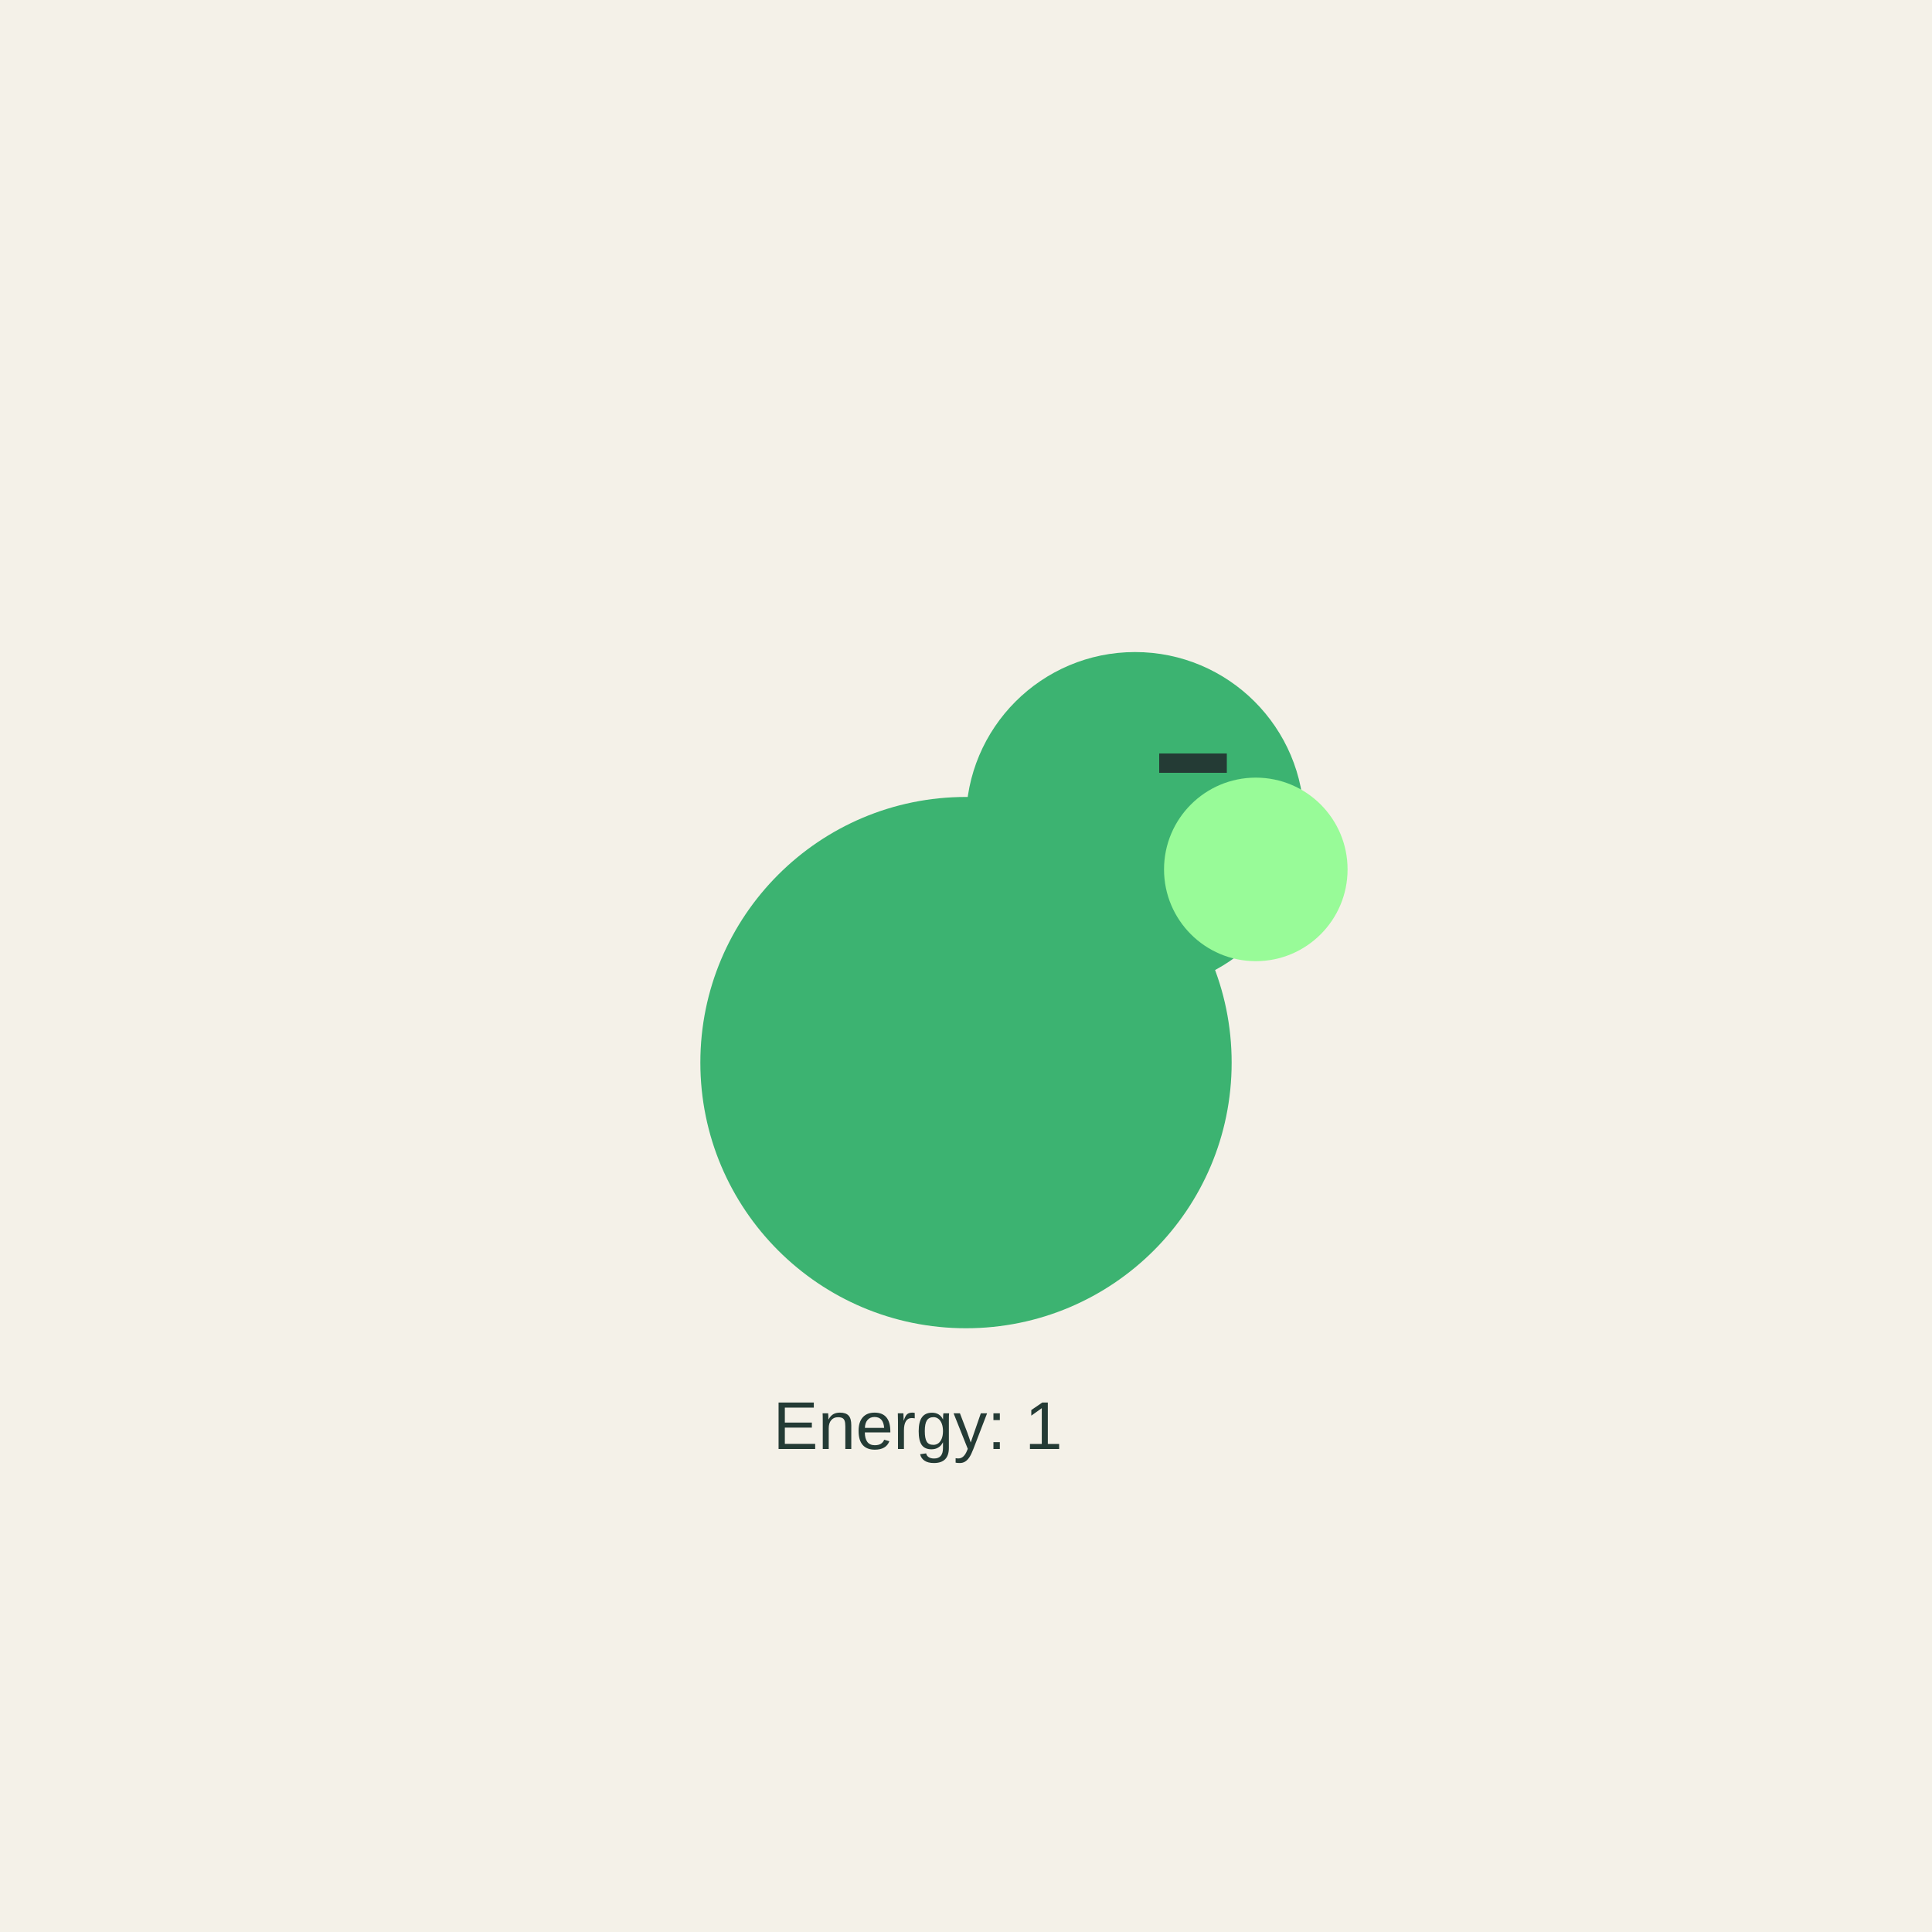
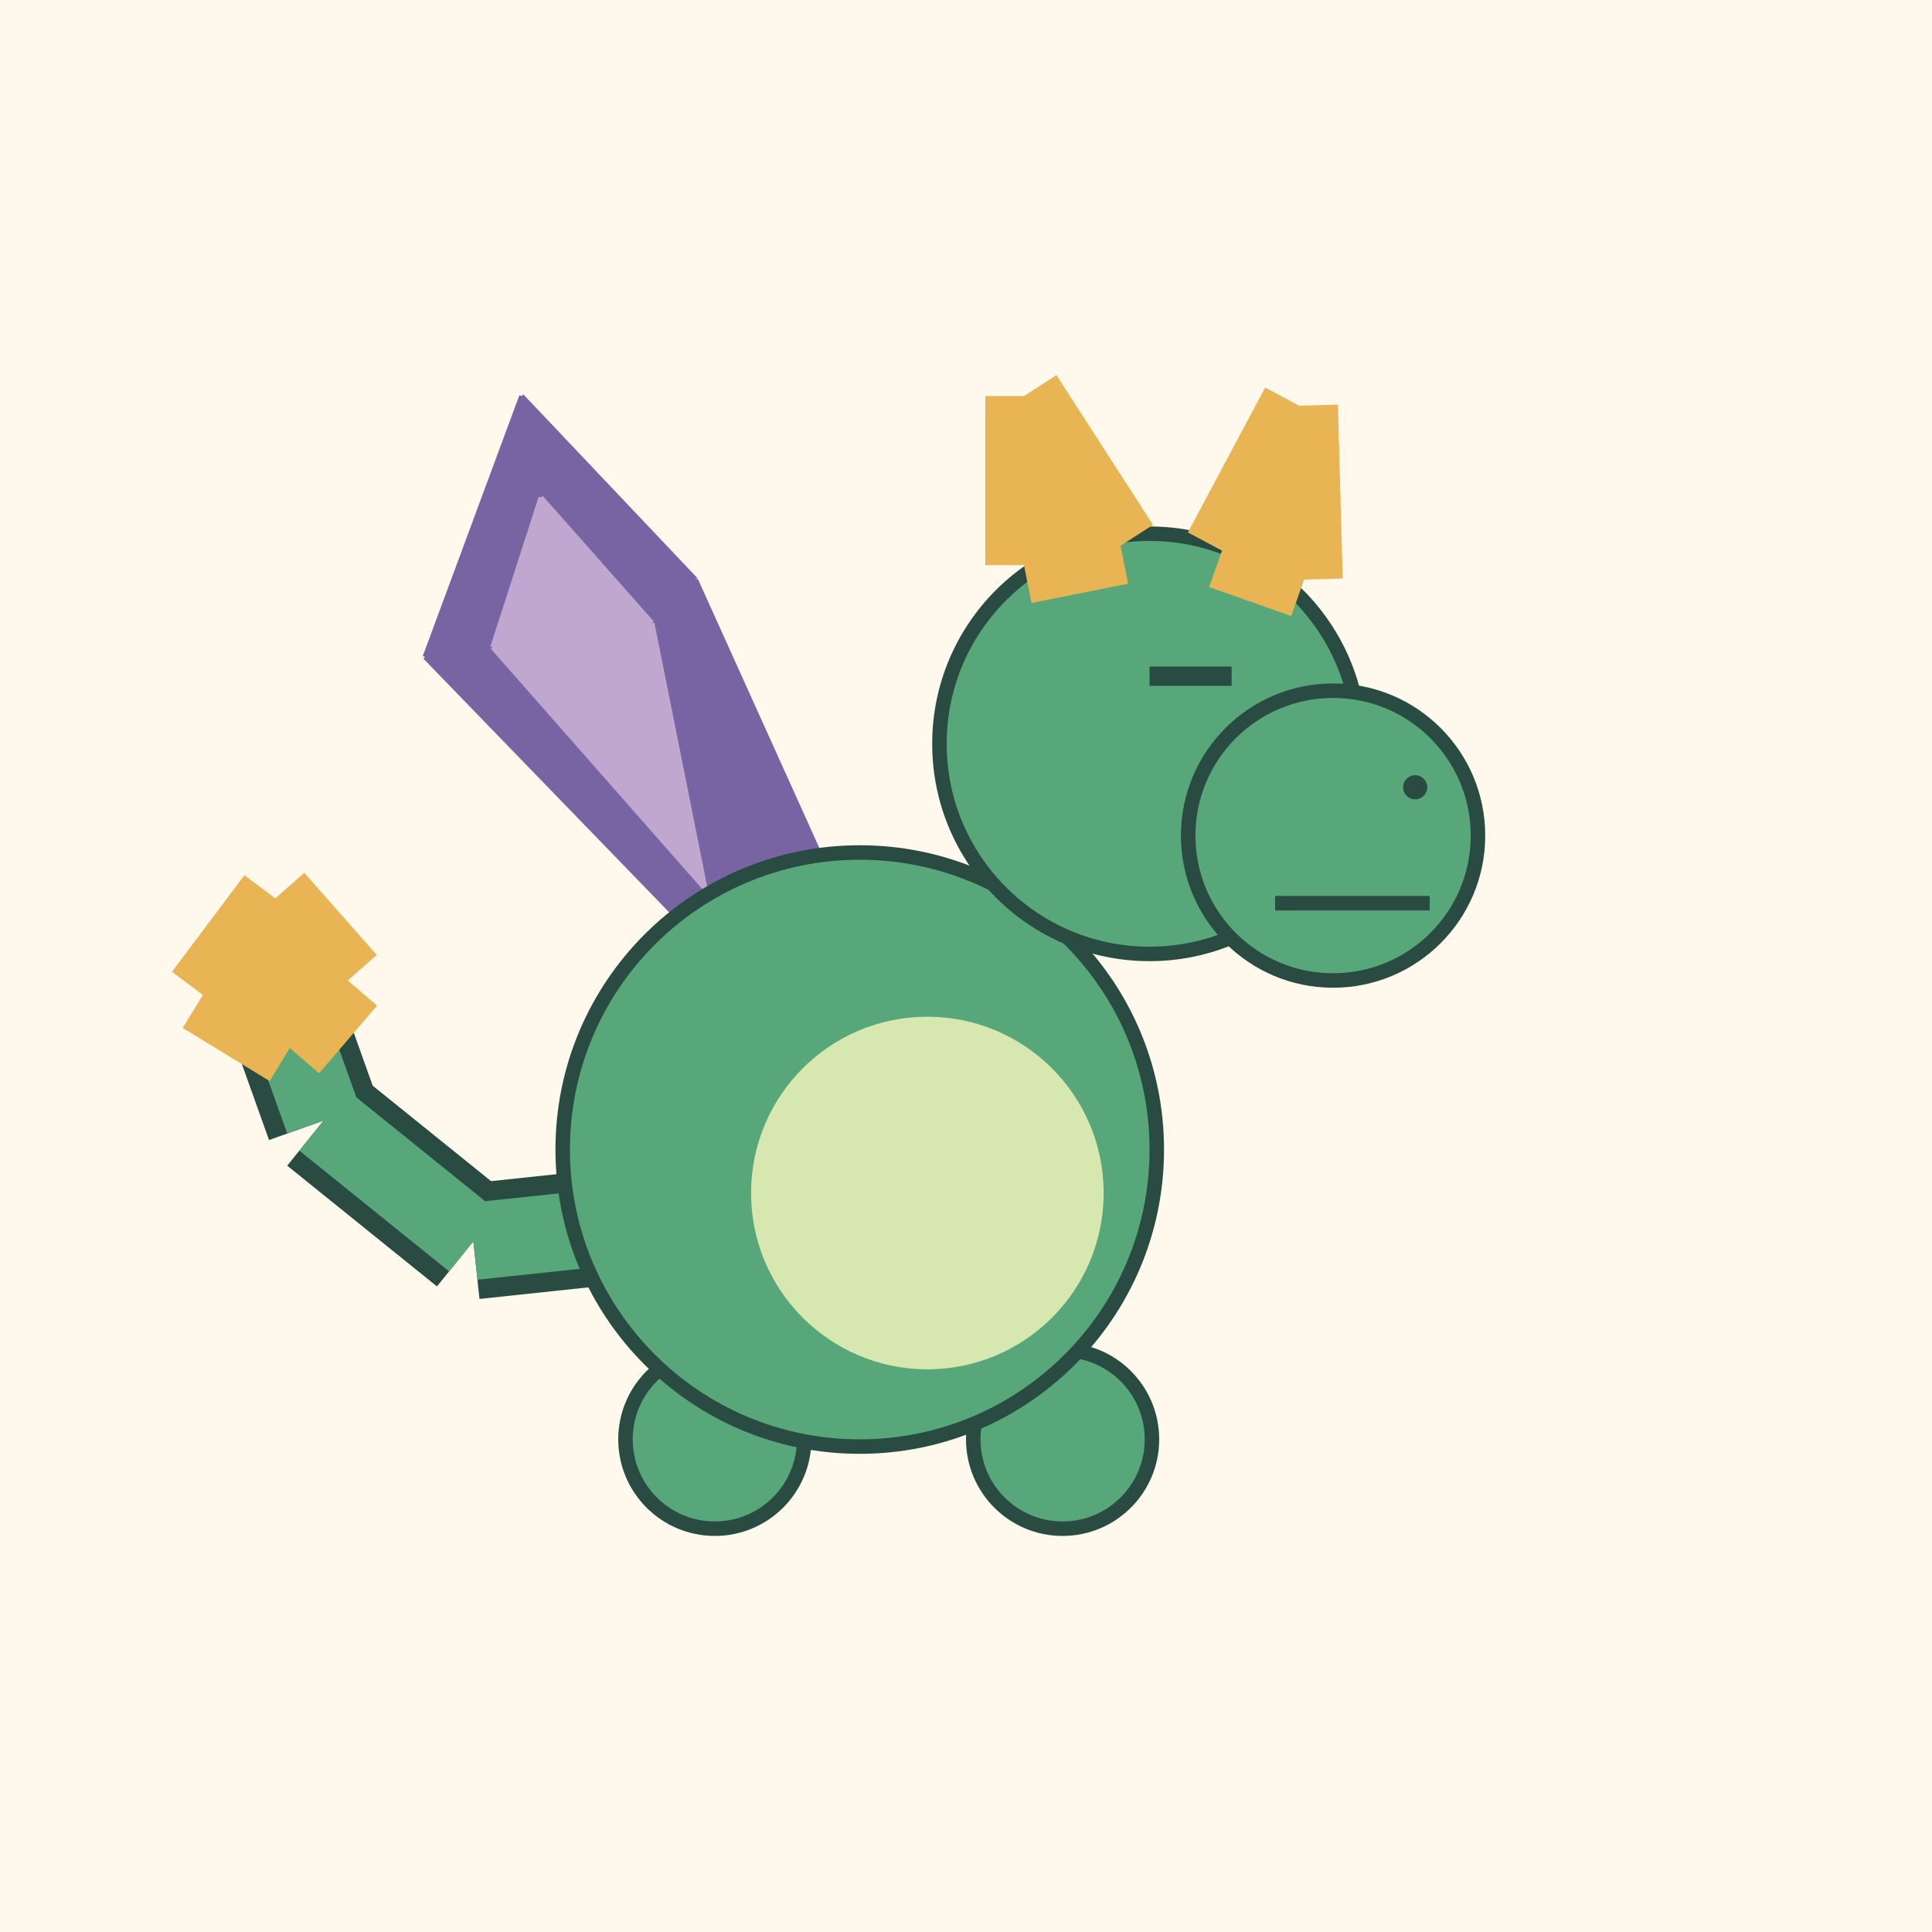
<svg xmlns="http://www.w3.org/2000/svg" viewBox="0 0 400 400">
-   <rect width="400" height="400" fill="#f4f1e8" />
-   <circle cx="200" cy="220" r="55.0" fill="mediumseagreen" />
-   <circle cx="235" cy="170" r="35.0" fill="mediumseagreen" />
-   <circle cx="260" cy="180" r="19.0" fill="palegreen" />
-   <line x1="240" y1="158" x2="254" y2="158" stroke="#243b35" stroke-width="4" />
-   <text x="190" y="300" text-anchor="middle" font-family="Arial,sans-serif" font-size="14" fill="#243b35">Energy: 1</text>
+   <rect width="400" height="400" fill="#fff8ed" />
+   <line x1="150" y1="200" x2="88" y2="136" stroke="#7964a3" stroke-width="1" />
+   <line x1="88" y1="136" x2="108" y2="82" stroke="#7964a3" stroke-width="1" />
+   <line x1="108" y1="82" x2="144" y2="120" stroke="#7964a3" stroke-width="1" />
+   <line x1="144" y1="120" x2="172" y2="182" stroke="#7964a3" stroke-width="1" />
+   <line x1="172" y1="182" x2="150" y2="200" stroke="#7964a3" stroke-width="1" />
+   <polygon points="150,200 88,136 108,82 144,120 172,182 150,200" fill="#7964a3" />
+   <line x1="146" y1="184" x2="102" y2="134" stroke="#c0a7cf" stroke-width="1" />
+   <line x1="102" y1="134" x2="112" y2="103" stroke="#c0a7cf" stroke-width="1" />
+   <line x1="112" y1="103" x2="135" y2="129" stroke="#c0a7cf" stroke-width="1" />
+   <line x1="135" y1="129" x2="146" y2="184" stroke="#c0a7cf" stroke-width="1" />
+   <polygon points="146,184 102,134 112,103 135,129 146,184" fill="#c0a7cf" />
+   <line x1="145" y1="252" x2="98" y2="257" stroke="#294b42" stroke-width="24" />
+   <line x1="98" y1="257" x2="67" y2="232" stroke="#294b42" stroke-width="24" />
+   <line x1="67" y1="232" x2="57" y2="204" stroke="#294b42" stroke-width="24" />
+   <line x1="145" y1="252" x2="98" y2="257" stroke="#58a77a" stroke-width="16" />
+   <line x1="98" y1="257" x2="67" y2="232" stroke="#58a77a" stroke-width="16" />
+   <line x1="67" y1="232" x2="57" y2="204" stroke="#58a77a" stroke-width="16" />
+   <line x1="57" y1="186" x2="42" y2="206" stroke="#e8b454" stroke-width="16" />
+   <line x1="42" y1="206" x2="60" y2="217" stroke="#e8b454" stroke-width="16" />
+   <line x1="60" y1="217" x2="72" y2="203" stroke="#e8b454" stroke-width="16" />
+   <line x1="72" y1="203" x2="57" y2="186" stroke="#e8b454" stroke-width="16" />
+   <polygon points="57,186 42,206 60,217 72,203 57,186" fill="#e8b454" />
+   <circle cx="148" cy="298" r="20.0" fill="#294b42" />
+   <circle cx="148" cy="298" r="17.0" fill="#58a77a" />
+   <circle cx="220" cy="298" r="20.0" fill="#294b42" />
+   <circle cx="220" cy="298" r="17.0" fill="#58a77a" />
+   <circle cx="178" cy="238" r="63.0" fill="#294b42" />
+   <circle cx="178" cy="238" r="60.0" fill="#58a77a" />
+   <circle cx="192" cy="247" r="36.5" fill="#d6e8af" />
+   <circle cx="238" cy="154" r="45.0" fill="#294b42" />
+   <circle cx="238" cy="154" r="42.0" fill="#58a77a" />
+   <circle cx="276" cy="173" r="31.5" fill="#294b42" />
+   <circle cx="276" cy="173" r="28.5" fill="#58a77a" />
+   <line x1="212" y1="117" x2="212" y2="82" stroke="#e8b454" stroke-width="16" />
+   <line x1="212" y1="82" x2="232" y2="113" stroke="#e8b454" stroke-width="16" />
+   <line x1="232" y1="113" x2="212" y2="117" stroke="#e8b454" stroke-width="16" />
+   <polygon points="212,117 212,82 232,113 212,117" fill="#e8b454" />
+   <line x1="253" y1="114" x2="269" y2="84" stroke="#e8b454" stroke-width="16" />
+   <line x1="269" y1="84" x2="270" y2="120" stroke="#e8b454" stroke-width="16" />
+   <line x1="270" y1="120" x2="253" y2="114" stroke="#e8b454" stroke-width="16" />
+   <polygon points="253,114 269,84 270,120 253,114" fill="#e8b454" />
+   <circle cx="293" cy="163" r="2.5" fill="#294b42" />
+   <line x1="264" y1="187" x2="296" y2="187" stroke="#294b42" stroke-width="3" />
+   <line x1="238" y1="140" x2="255" y2="140" stroke="#294b42" stroke-width="4" />
</svg>
